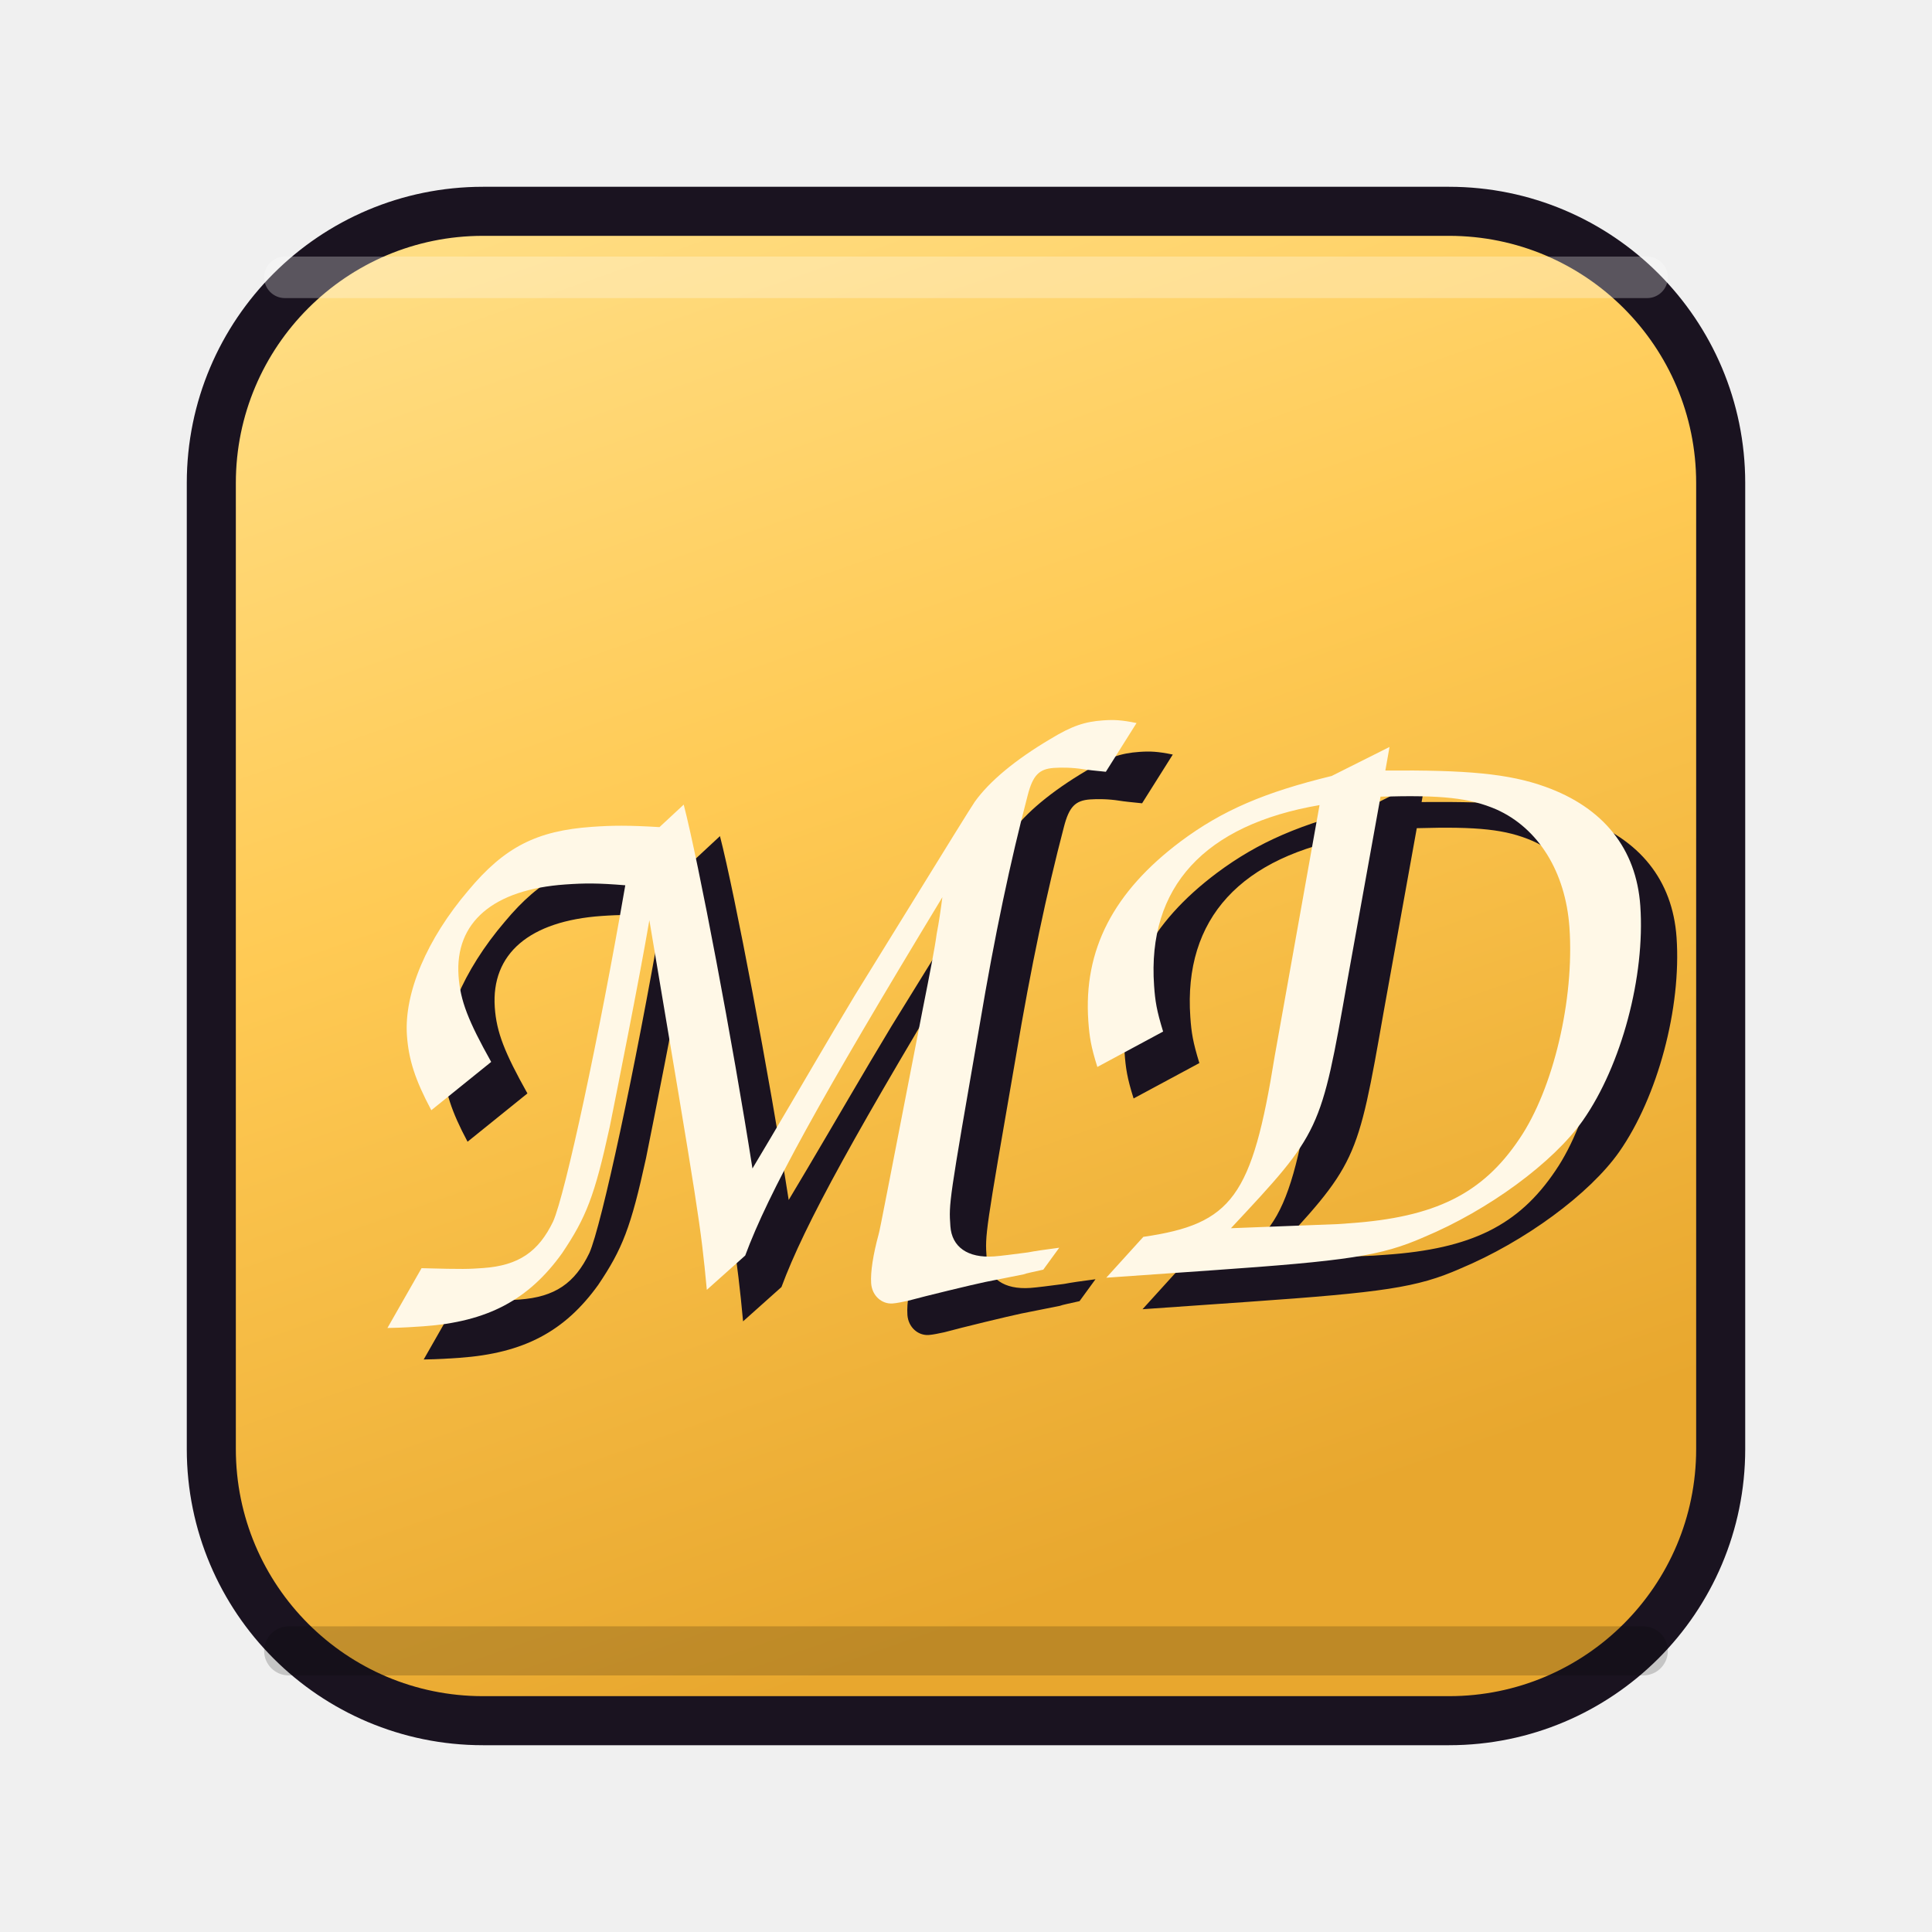
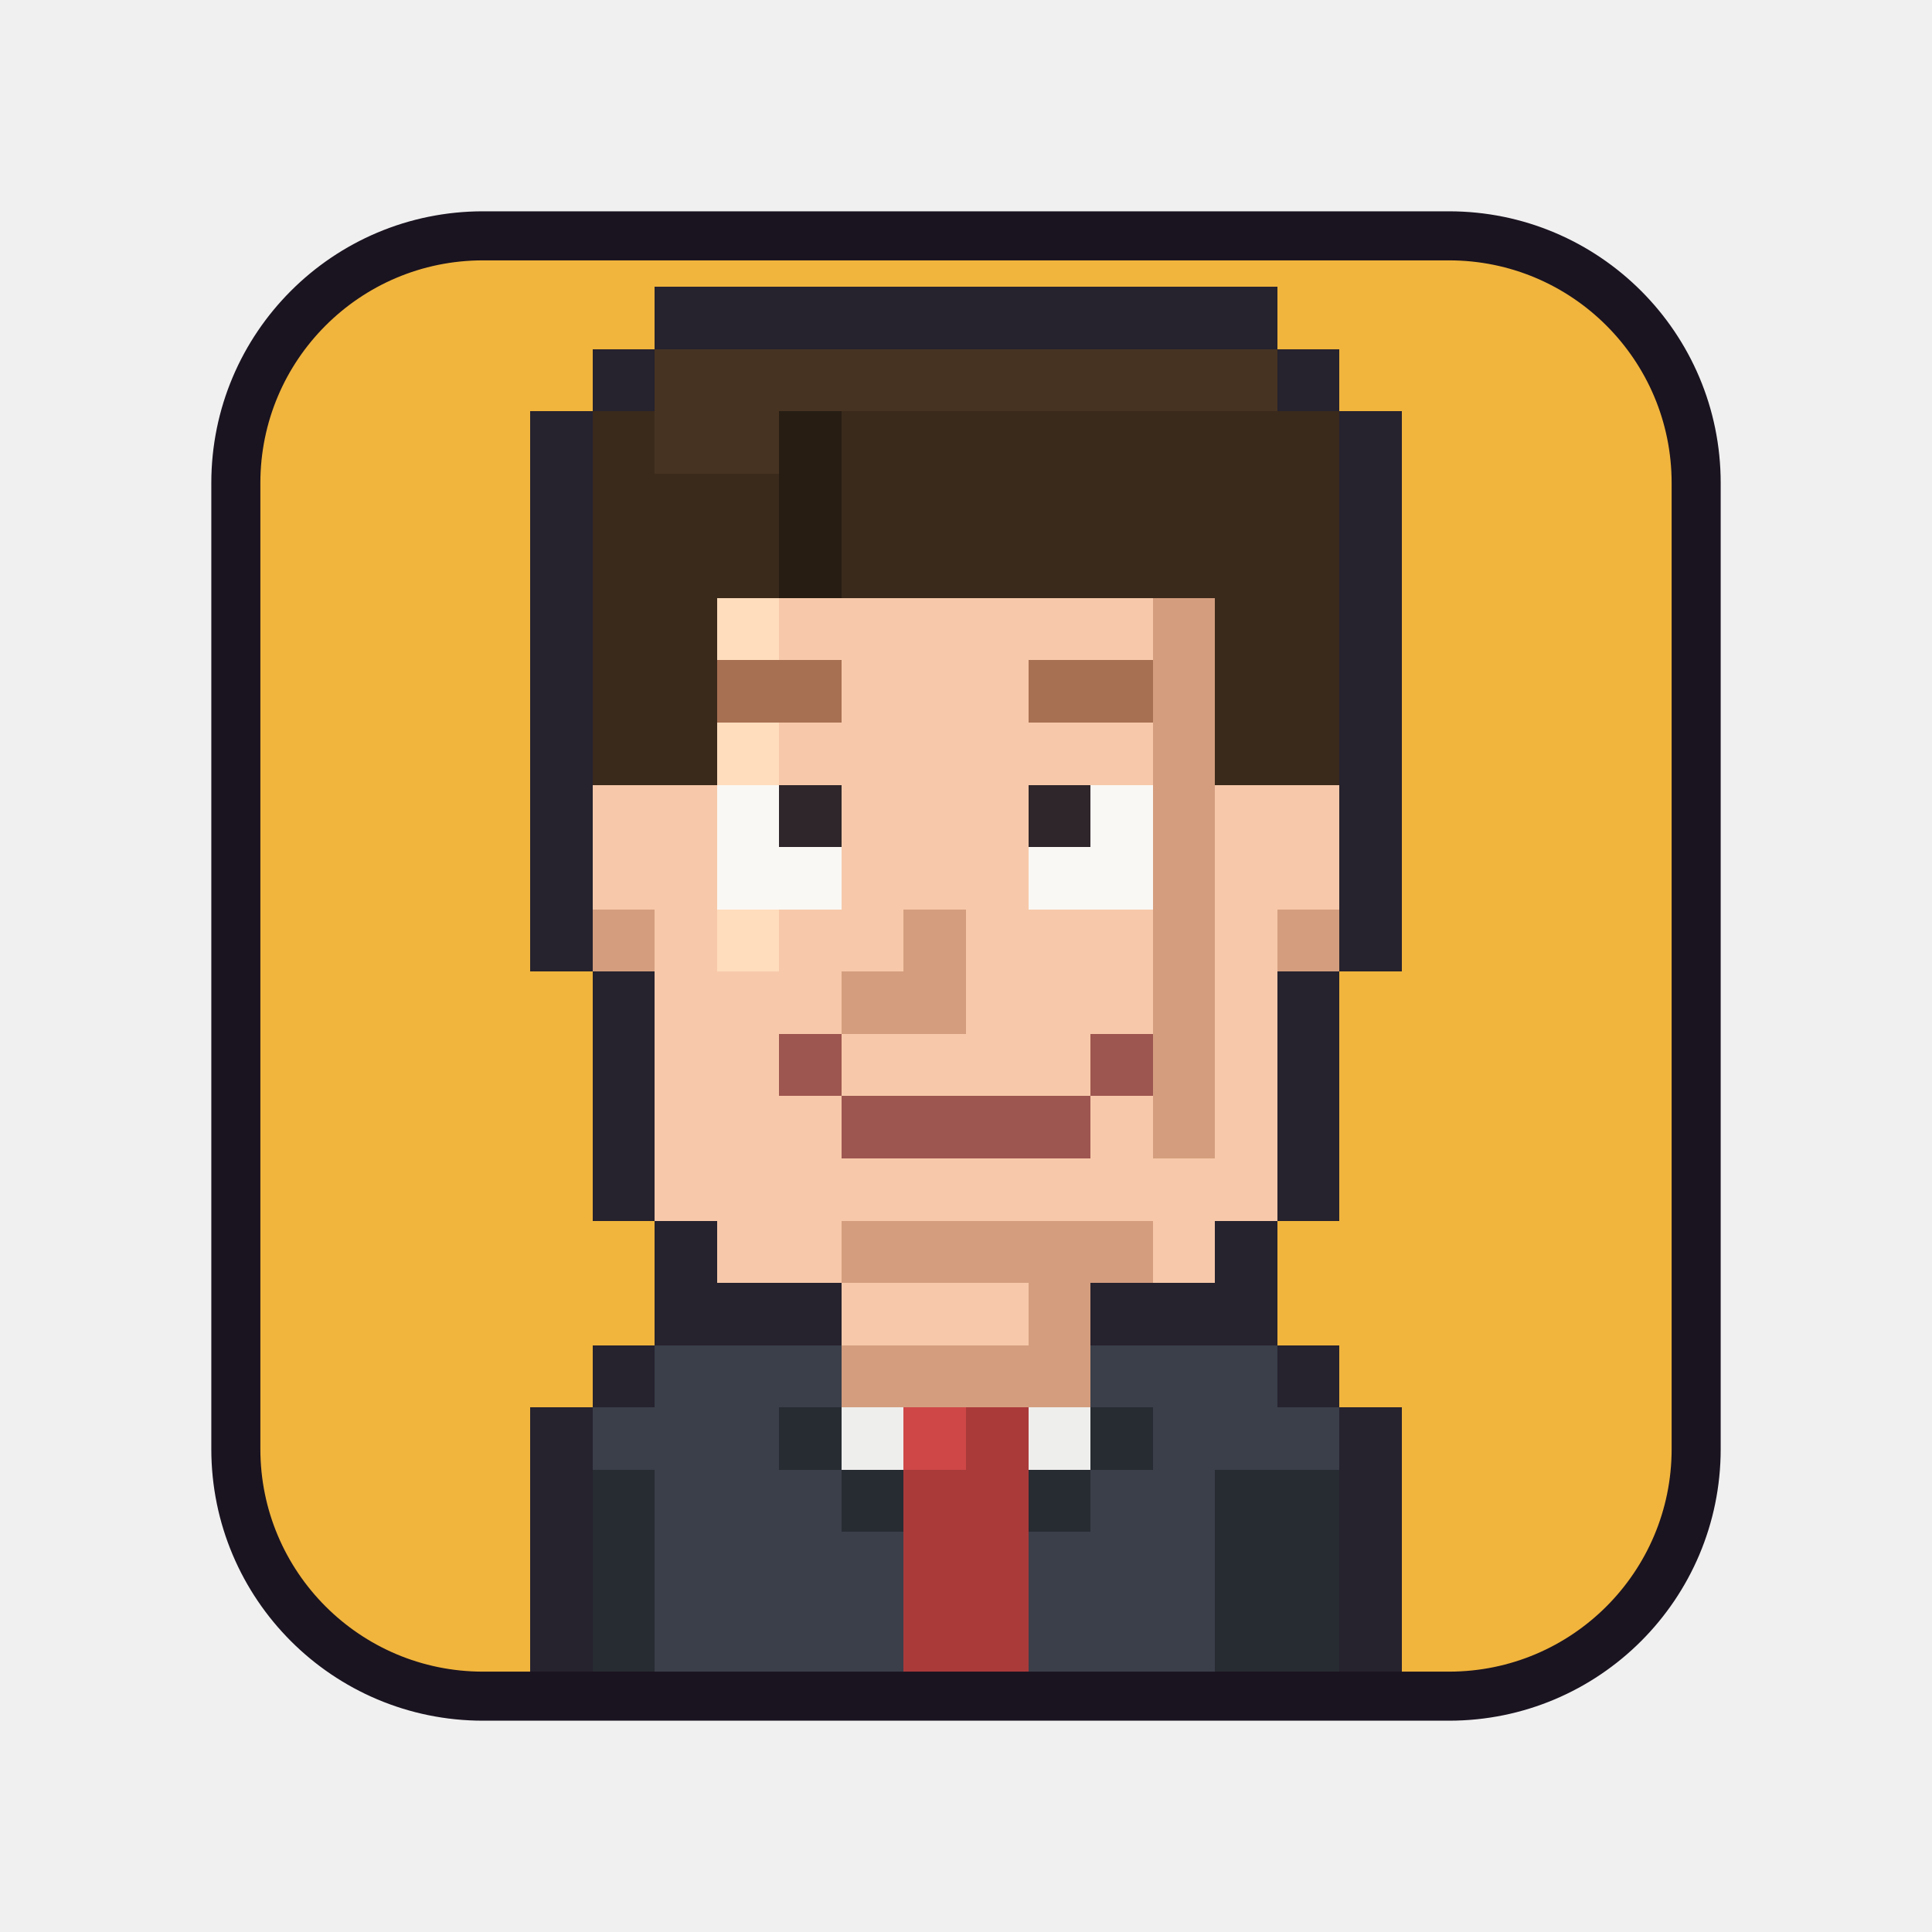
- <svg xmlns="http://www.w3.org/2000/svg" width="1024" height="1024" viewBox="0 0 1024 1024">
+ <svg xmlns="http://www.w3.org/2000/svg" width="1024" height="1024" viewBox="0 0 1024 1024" shape-rendering="crispEdges">
  <defs>
-     <linearGradient id="g" x1="0" y1="0" x2="0.35" y2="1">
-       <stop offset="0" stop-color="#FFE08A" />
-       <stop offset="0.45" stop-color="#FFCA54" />
-       <stop offset="1" stop-color="#E8A72E" />
-     </linearGradient>
+     <clipPath id="tile">
+       <rect x="125" y="125" width="774" height="774" rx="131" />
+     </clipPath>
  </defs>
-   <rect x="112" y="112" width="800" height="800" rx="144" fill="url(#g)" stroke="#1A1320" stroke-width="26" />
-   <rect x="140" y="136" width="744" height="22" rx="11" fill="#FFFFFF" opacity="0.28" />
-   <rect x="140" y="862" width="744" height="26" rx="13" fill="#000000" opacity="0.18" />
-   <g transform="rotate(-4 512 512)">
-     <text x="524" y="700" text-anchor="middle" font-family="Lobster, cursive" font-size="440" fill="#1A1320">MD</text>
-     <text x="506" y="682" text-anchor="middle" font-family="Lobster, cursive" font-size="440" fill="#FFF8E7">MD</text>
+   <g clip-path="url(#tile)">
+     <rect x="125" y="125" width="774" height="774" fill="#F1B53D" />
+     <rect x="347" y="152" width="330" height="33" fill="#26222E" />
+     <rect x="314" y="185" width="33" height="33" fill="#26222E" />
+     <rect x="347" y="185" width="330" height="33" fill="#473322" />
+     <rect x="677" y="185" width="33" height="33" fill="#26222E" />
+     <rect x="281" y="218" width="33" height="33" fill="#26222E" />
+     <rect x="314" y="218" width="33" height="33" fill="#3A2A1C" />
+     <rect x="347" y="218" width="66" height="33" fill="#473322" />
+     <rect x="413" y="218" width="33" height="33" fill="#271D13" />
+     <rect x="446" y="218" width="264" height="33" fill="#3A2A1C" />
+     <rect x="710" y="218" width="33" height="33" fill="#26222E" />
+     <rect x="281" y="251" width="33" height="33" fill="#26222E" />
+     <rect x="314" y="251" width="99" height="33" fill="#3A2A1C" />
+     <rect x="413" y="251" width="33" height="33" fill="#271D13" />
+     <rect x="446" y="251" width="264" height="33" fill="#3A2A1C" />
+     <rect x="710" y="251" width="33" height="33" fill="#26222E" />
+     <rect x="281" y="284" width="33" height="33" fill="#26222E" />
+     <rect x="314" y="284" width="99" height="33" fill="#3A2A1C" />
+     <rect x="413" y="284" width="33" height="33" fill="#271D13" />
+     <rect x="446" y="284" width="264" height="33" fill="#3A2A1C" />
+     <rect x="710" y="284" width="33" height="33" fill="#26222E" />
+     <rect x="281" y="317" width="33" height="33" fill="#26222E" />
+     <rect x="314" y="317" width="66" height="33" fill="#3A2A1C" />
+     <rect x="380" y="317" width="33" height="33" fill="#FFDDBD" />
+     <rect x="413" y="317" width="198" height="33" fill="#F7C9AA" />
+     <rect x="611" y="317" width="33" height="33" fill="#D49E7E" />
+     <rect x="644" y="317" width="66" height="33" fill="#3A2A1C" />
+     <rect x="710" y="317" width="33" height="33" fill="#26222E" />
+     <rect x="281" y="350" width="33" height="33" fill="#26222E" />
+     <rect x="314" y="350" width="66" height="33" fill="#3A2A1C" />
+     <rect x="380" y="350" width="66" height="33" fill="#A87052" />
+     <rect x="446" y="350" width="99" height="33" fill="#F7C9AA" />
+     <rect x="545" y="350" width="66" height="33" fill="#A87052" />
+     <rect x="611" y="350" width="33" height="33" fill="#D49E7E" />
+     <rect x="644" y="350" width="66" height="33" fill="#3A2A1C" />
+     <rect x="710" y="350" width="33" height="33" fill="#26222E" />
+     <rect x="281" y="383" width="33" height="33" fill="#26222E" />
+     <rect x="314" y="383" width="66" height="33" fill="#3A2A1C" />
+     <rect x="380" y="383" width="33" height="33" fill="#FFDDBD" />
+     <rect x="413" y="383" width="198" height="33" fill="#F7C9AA" />
+     <rect x="611" y="383" width="33" height="33" fill="#D49E7E" />
+     <rect x="644" y="383" width="66" height="33" fill="#3A2A1C" />
+     <rect x="710" y="383" width="33" height="33" fill="#26222E" />
+     <rect x="281" y="416" width="33" height="33" fill="#26222E" />
+     <rect x="314" y="416" width="66" height="33" fill="#F7C9AA" />
+     <rect x="380" y="416" width="33" height="33" fill="#FAF8F4" />
+     <rect x="413" y="416" width="33" height="33" fill="#2E262A" />
+     <rect x="446" y="416" width="99" height="33" fill="#F7C9AA" />
+     <rect x="545" y="416" width="33" height="33" fill="#2E262A" />
+     <rect x="578" y="416" width="33" height="33" fill="#FAF8F4" />
+     <rect x="611" y="416" width="33" height="33" fill="#D49E7E" />
+     <rect x="644" y="416" width="66" height="33" fill="#F7C9AA" />
+     <rect x="710" y="416" width="33" height="33" fill="#26222E" />
+     <rect x="281" y="449" width="33" height="33" fill="#26222E" />
+     <rect x="314" y="449" width="66" height="33" fill="#F7C9AA" />
+     <rect x="380" y="449" width="66" height="33" fill="#FAF8F4" />
+     <rect x="446" y="449" width="99" height="33" fill="#F7C9AA" />
+     <rect x="545" y="449" width="66" height="33" fill="#FAF8F4" />
+     <rect x="611" y="449" width="33" height="33" fill="#D49E7E" />
+     <rect x="644" y="449" width="66" height="33" fill="#F7C9AA" />
+     <rect x="710" y="449" width="33" height="33" fill="#26222E" />
+     <rect x="281" y="482" width="33" height="33" fill="#26222E" />
+     <rect x="314" y="482" width="33" height="33" fill="#D49E7E" />
+     <rect x="347" y="482" width="33" height="33" fill="#F7C9AA" />
+     <rect x="380" y="482" width="33" height="33" fill="#FFDDBD" />
+     <rect x="413" y="482" width="66" height="33" fill="#F7C9AA" />
+     <rect x="479" y="482" width="33" height="33" fill="#D49E7E" />
+     <rect x="512" y="482" width="99" height="33" fill="#F7C9AA" />
+     <rect x="611" y="482" width="33" height="33" fill="#D49E7E" />
+     <rect x="644" y="482" width="33" height="33" fill="#F7C9AA" />
+     <rect x="677" y="482" width="33" height="33" fill="#D49E7E" />
+     <rect x="710" y="482" width="33" height="33" fill="#26222E" />
+     <rect x="314" y="515" width="33" height="33" fill="#26222E" />
+     <rect x="347" y="515" width="99" height="33" fill="#F7C9AA" />
+     <rect x="446" y="515" width="66" height="33" fill="#D49E7E" />
+     <rect x="512" y="515" width="99" height="33" fill="#F7C9AA" />
+     <rect x="611" y="515" width="33" height="33" fill="#D49E7E" />
+     <rect x="644" y="515" width="33" height="33" fill="#F7C9AA" />
+     <rect x="677" y="515" width="33" height="33" fill="#26222E" />
+     <rect x="314" y="548" width="33" height="33" fill="#26222E" />
+     <rect x="347" y="548" width="66" height="33" fill="#F7C9AA" />
+     <rect x="413" y="548" width="33" height="33" fill="#9E5650" />
+     <rect x="446" y="548" width="132" height="33" fill="#F7C9AA" />
+     <rect x="578" y="548" width="33" height="33" fill="#9E5650" />
+     <rect x="611" y="548" width="33" height="33" fill="#D49E7E" />
+     <rect x="644" y="548" width="33" height="33" fill="#F7C9AA" />
+     <rect x="677" y="548" width="33" height="33" fill="#26222E" />
+     <rect x="314" y="581" width="33" height="33" fill="#26222E" />
+     <rect x="347" y="581" width="99" height="33" fill="#F7C9AA" />
+     <rect x="446" y="581" width="132" height="33" fill="#9E5650" />
+     <rect x="578" y="581" width="33" height="33" fill="#F7C9AA" />
+     <rect x="611" y="581" width="33" height="33" fill="#D49E7E" />
+     <rect x="644" y="581" width="33" height="33" fill="#F7C9AA" />
+     <rect x="677" y="581" width="33" height="33" fill="#26222E" />
+     <rect x="314" y="614" width="33" height="33" fill="#26222E" />
+     <rect x="347" y="614" width="330" height="33" fill="#F7C9AA" />
+     <rect x="677" y="614" width="33" height="33" fill="#26222E" />
+     <rect x="347" y="647" width="33" height="33" fill="#26222E" />
+     <rect x="380" y="647" width="66" height="33" fill="#F7C9AA" />
+     <rect x="446" y="647" width="165" height="33" fill="#D49E7E" />
+     <rect x="611" y="647" width="33" height="33" fill="#F7C9AA" />
+     <rect x="644" y="647" width="33" height="33" fill="#26222E" />
+     <rect x="347" y="680" width="99" height="33" fill="#26222E" />
+     <rect x="446" y="680" width="99" height="33" fill="#F7C9AA" />
+     <rect x="545" y="680" width="33" height="33" fill="#D49E7E" />
+     <rect x="578" y="680" width="99" height="33" fill="#26222E" />
+     <rect x="314" y="713" width="33" height="33" fill="#26222E" />
+     <rect x="347" y="713" width="99" height="33" fill="#3A3F4A" />
+     <rect x="446" y="713" width="132" height="33" fill="#D49E7E" />
+     <rect x="578" y="713" width="99" height="33" fill="#3A3F4A" />
+     <rect x="677" y="713" width="33" height="33" fill="#26222E" />
+     <rect x="281" y="746" width="33" height="33" fill="#26222E" />
+     <rect x="314" y="746" width="99" height="33" fill="#3A3F4A" />
+     <rect x="413" y="746" width="33" height="33" fill="#272B32" />
+     <rect x="446" y="746" width="33" height="33" fill="#EEEEEC" />
+     <rect x="479" y="746" width="33" height="33" fill="#CF4747" />
+     <rect x="512" y="746" width="33" height="33" fill="#AA3A3A" />
+     <rect x="545" y="746" width="33" height="33" fill="#EEEEEC" />
+     <rect x="578" y="746" width="33" height="33" fill="#272B32" />
+     <rect x="611" y="746" width="99" height="33" fill="#3A3F4A" />
+     <rect x="710" y="746" width="33" height="33" fill="#26222E" />
+     <rect x="281" y="779" width="33" height="33" fill="#26222E" />
+     <rect x="314" y="779" width="33" height="33" fill="#272B32" />
+     <rect x="347" y="779" width="99" height="33" fill="#3A3F4A" />
+     <rect x="446" y="779" width="33" height="33" fill="#272B32" />
+     <rect x="479" y="779" width="66" height="33" fill="#AA3A3A" />
+     <rect x="545" y="779" width="33" height="33" fill="#272B32" />
+     <rect x="578" y="779" width="66" height="33" fill="#3A3F4A" />
+     <rect x="644" y="779" width="66" height="33" fill="#272B32" />
+     <rect x="710" y="779" width="33" height="33" fill="#26222E" />
+     <rect x="281" y="812" width="33" height="33" fill="#26222E" />
+     <rect x="314" y="812" width="33" height="33" fill="#272B32" />
+     <rect x="347" y="812" width="132" height="33" fill="#3A3F4A" />
+     <rect x="479" y="812" width="66" height="33" fill="#AA3A3A" />
+     <rect x="545" y="812" width="99" height="33" fill="#3A3F4A" />
+     <rect x="644" y="812" width="66" height="33" fill="#272B32" />
+     <rect x="710" y="812" width="33" height="33" fill="#26222E" />
+     <rect x="281" y="845" width="33" height="33" fill="#26222E" />
+     <rect x="314" y="845" width="33" height="33" fill="#272B32" />
+     <rect x="347" y="845" width="132" height="33" fill="#3A3F4A" />
+     <rect x="479" y="845" width="66" height="33" fill="#AA3A3A" />
+     <rect x="545" y="845" width="99" height="33" fill="#3A3F4A" />
+     <rect x="644" y="845" width="66" height="33" fill="#272B32" />
+     <rect x="710" y="845" width="33" height="33" fill="#26222E" />
+     <rect x="281" y="878" width="33" height="33" fill="#26222E" />
+     <rect x="314" y="878" width="33" height="33" fill="#272B32" />
+     <rect x="347" y="878" width="132" height="33" fill="#3A3F4A" />
+     <rect x="479" y="878" width="66" height="33" fill="#AA3A3A" />
+     <rect x="545" y="878" width="99" height="33" fill="#3A3F4A" />
+     <rect x="644" y="878" width="66" height="33" fill="#272B32" />
+     <rect x="710" y="878" width="33" height="33" fill="#26222E" />
+     <rect x="281" y="911" width="33" height="33" fill="#26222E" />
+     <rect x="314" y="911" width="33" height="33" fill="#272B32" />
+     <rect x="347" y="911" width="132" height="33" fill="#3A3F4A" />
+     <rect x="479" y="911" width="66" height="33" fill="#AA3A3A" />
+     <rect x="545" y="911" width="99" height="33" fill="#3A3F4A" />
+     <rect x="644" y="911" width="66" height="33" fill="#272B32" />
+     <rect x="710" y="911" width="33" height="33" fill="#26222E" />
+     <rect x="314" y="944" width="66" height="33" fill="#26222E" />
+     <rect x="380" y="944" width="66" height="33" fill="#272B32" />
+     <rect x="446" y="944" width="33" height="33" fill="#1B1D22" />
+     <rect x="479" y="944" width="66" height="33" fill="#26222E" />
+     <rect x="545" y="944" width="66" height="33" fill="#272B32" />
+     <rect x="611" y="944" width="33" height="33" fill="#1B1D22" />
+     <rect x="644" y="944" width="66" height="33" fill="#26222E" />
+     <rect x="347" y="977" width="33" height="33" fill="#26222E" />
+     <rect x="380" y="977" width="66" height="33" fill="#272B32" />
+     <rect x="446" y="977" width="33" height="33" fill="#1B1D22" />
+     <rect x="479" y="977" width="66" height="33" fill="#26222E" />
+     <rect x="545" y="977" width="66" height="33" fill="#272B32" />
+     <rect x="611" y="977" width="33" height="33" fill="#1B1D22" />
+     <rect x="644" y="977" width="33" height="33" fill="#26222E" />
+     <rect x="347" y="1010" width="33" height="33" fill="#26222E" />
+     <rect x="380" y="1010" width="66" height="33" fill="#272B32" />
+     <rect x="446" y="1010" width="33" height="33" fill="#1B1D22" />
+     <rect x="479" y="1010" width="66" height="33" fill="#26222E" />
+     <rect x="545" y="1010" width="66" height="33" fill="#272B32" />
+     <rect x="611" y="1010" width="33" height="33" fill="#1B1D22" />
+     <rect x="644" y="1010" width="33" height="33" fill="#26222E" />
  </g>
+   <rect x="125" y="125" width="774" height="774" rx="131" fill="none" stroke="#1A1320" stroke-width="26" shape-rendering="geometricPrecision" />
</svg>
